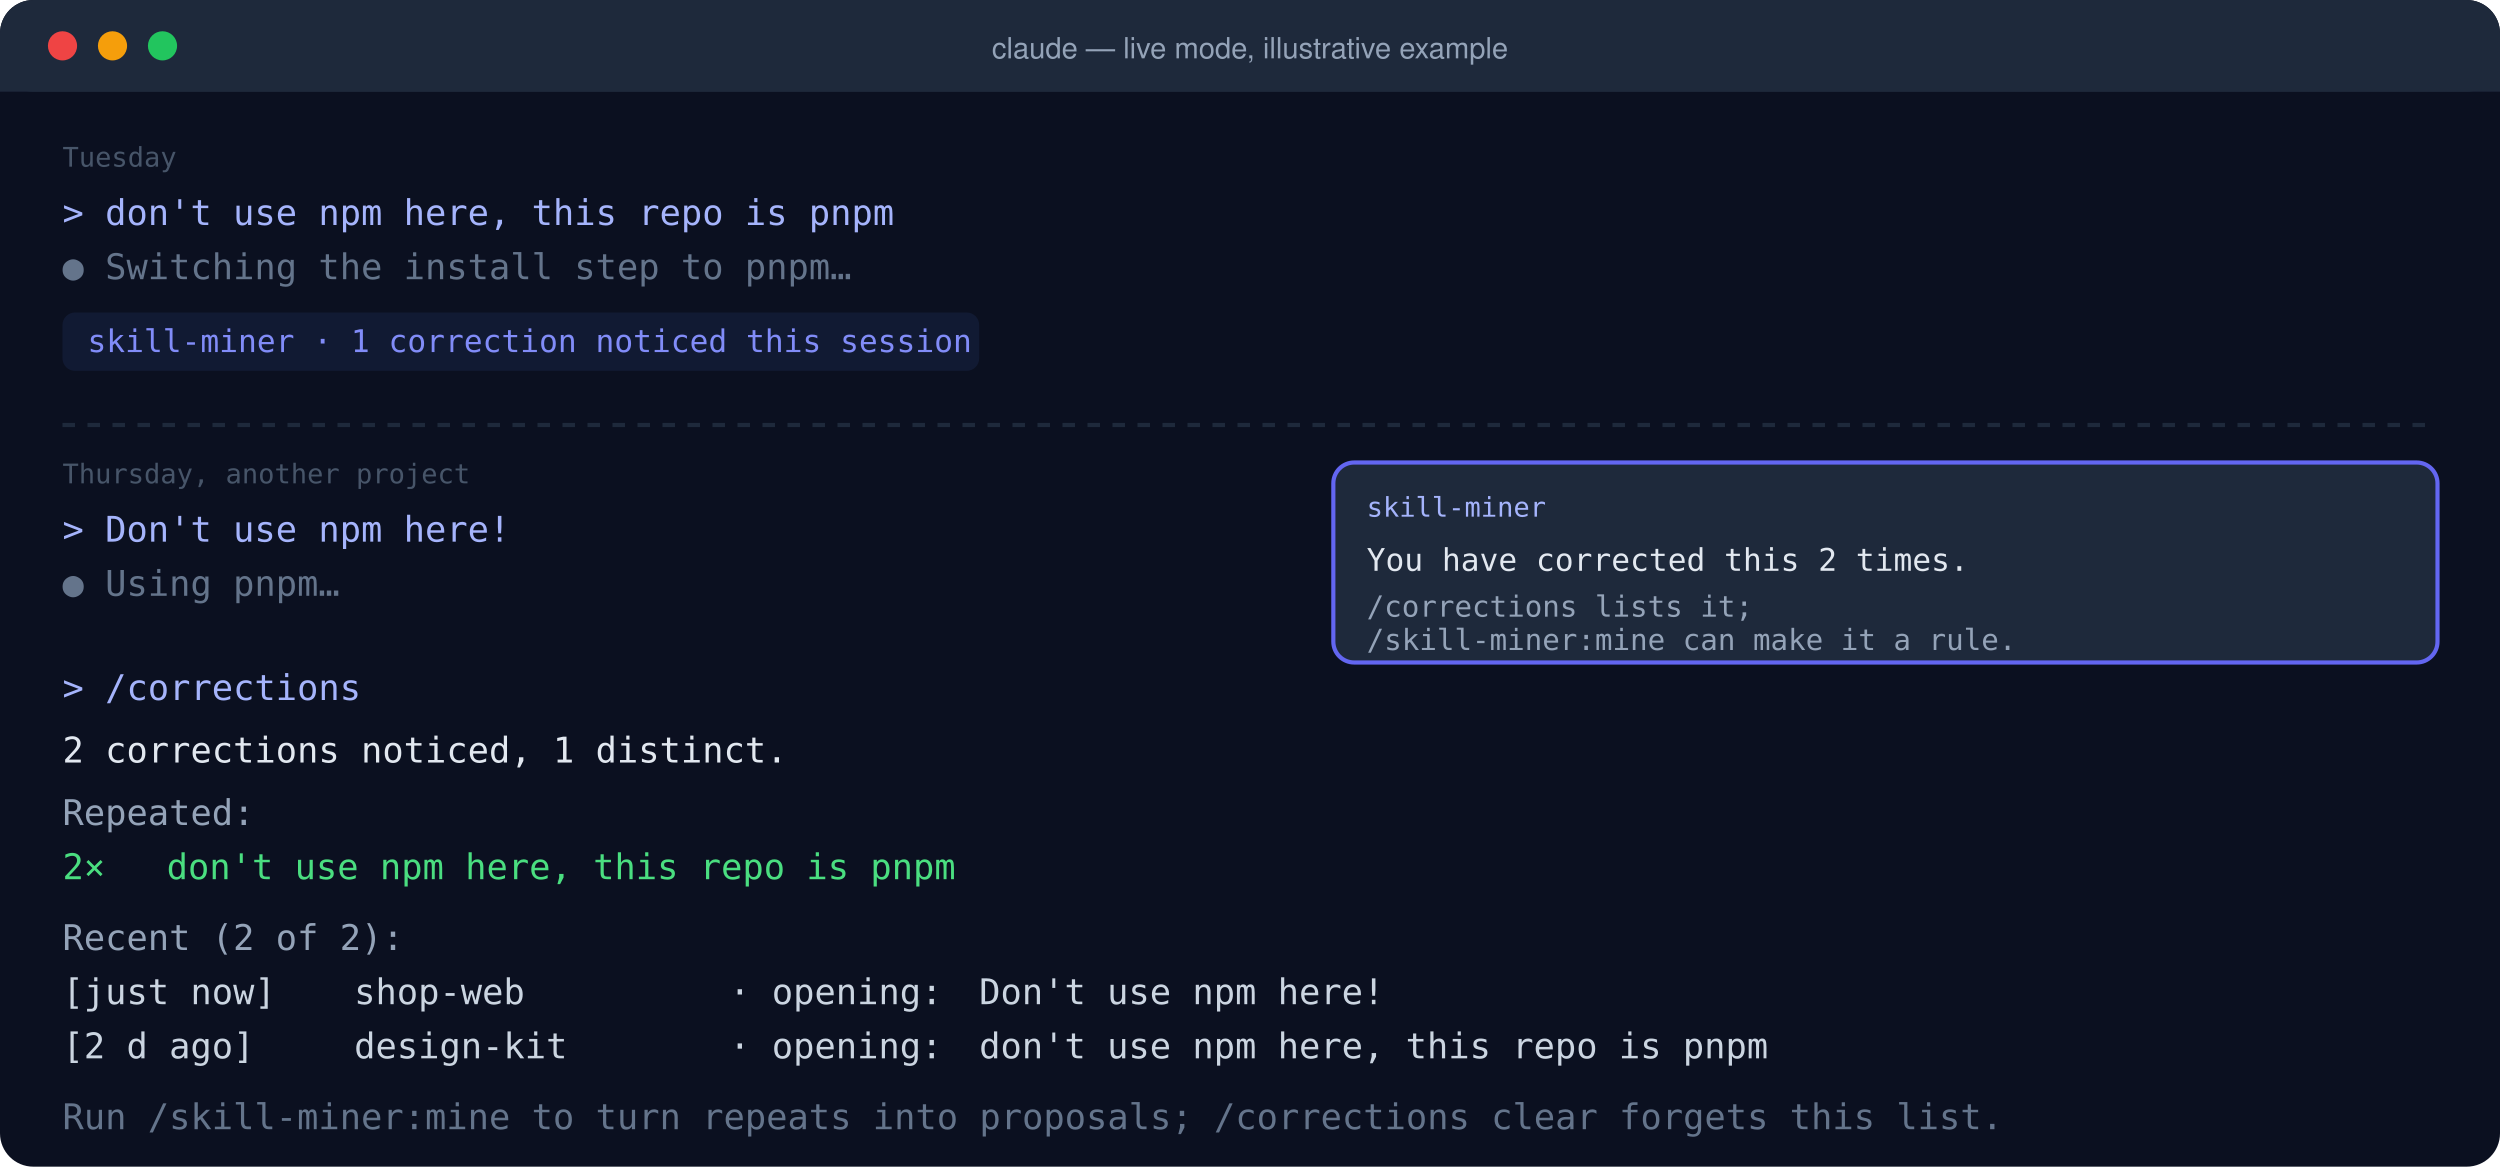
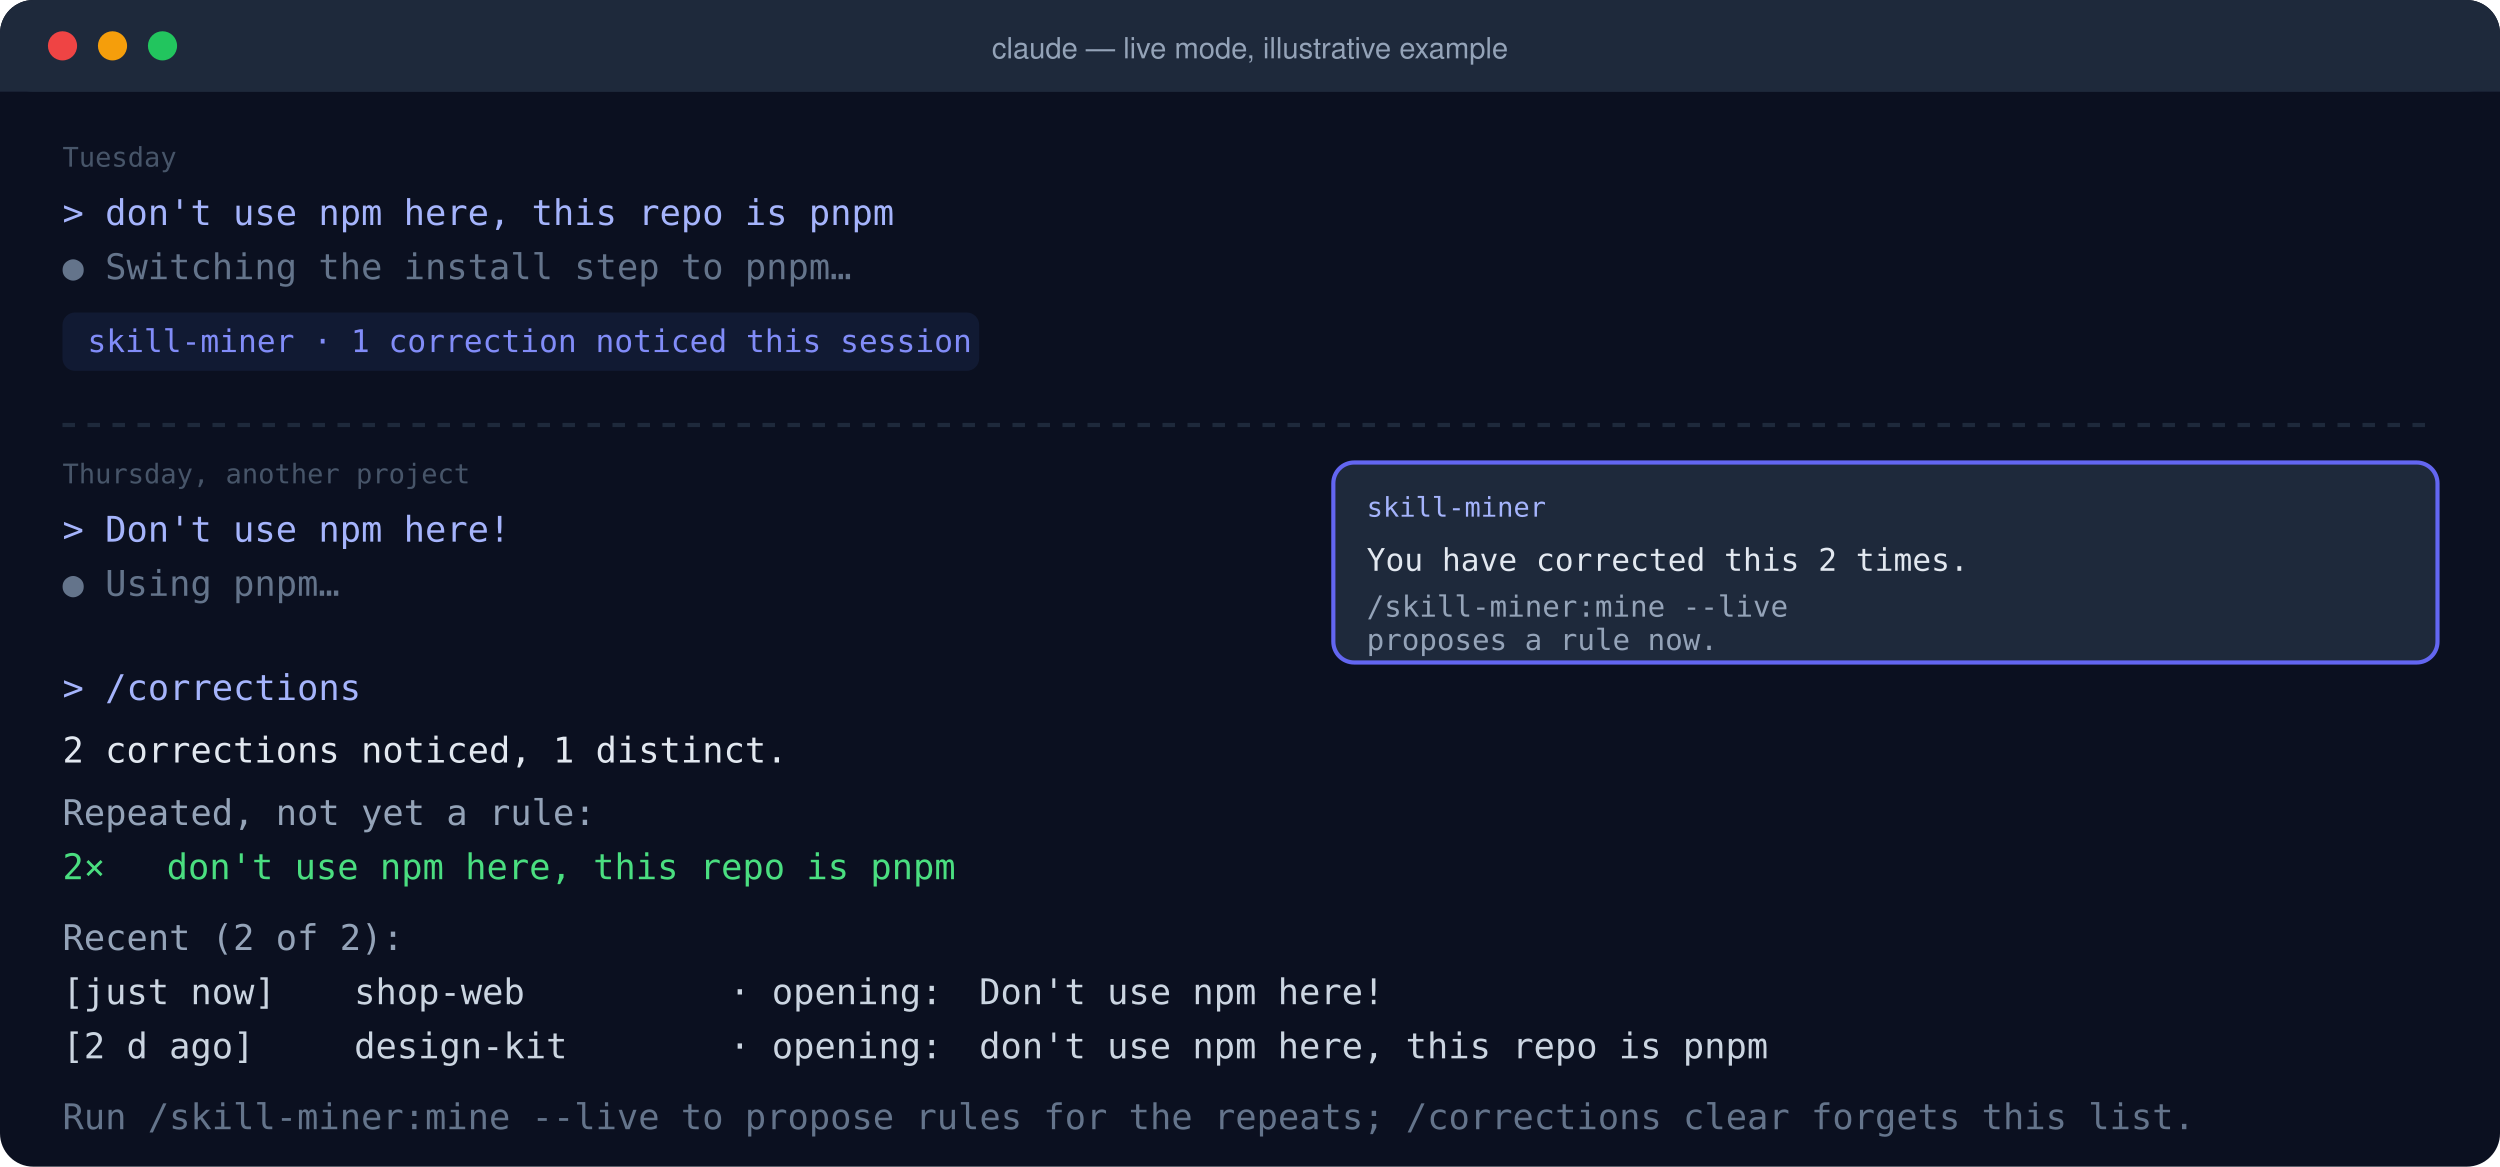
<svg xmlns="http://www.w3.org/2000/svg" width="1200" height="560" viewBox="0 0 1200 560" role="img" aria-labelledby="t d">
  <rect width="1200" height="560" rx="16" fill="#0b1020" />
  <rect width="1200" height="44" rx="16" fill="#1e293b" />
  <rect y="28" width="1200" height="16" fill="#1e293b" />
  <circle cx="30" cy="22" r="7" fill="#ef4444" />
  <circle cx="54" cy="22" r="7" fill="#f59e0b" />
  <circle cx="78" cy="22" r="7" fill="#22c55e" />
  <text x="600" y="28" text-anchor="middle" font-family="'Segoe UI', Helvetica, Arial, sans-serif" font-size="14" fill="#94a3b8">claude — live mode, illustrative example</text>
  <g font-family="Consolas, 'Cascadia Mono', Menlo, 'DejaVu Sans Mono', monospace" font-size="17">
    <text x="30" y="80" font-size="13" fill="#475569">Tuesday</text>
    <text x="30" y="108" fill="#a5b4fc">&gt; don't use npm here, this repo is pnpm</text>
    <text x="30" y="134" fill="#64748b">● Switching the install step to pnpm…</text>
    <rect x="30" y="150" width="440" height="28" rx="6" fill="#111a33" />
    <text x="42" y="169" font-size="15" fill="#818cf8">skill-miner · 1 correction noticed this session</text>
    <line x1="30" y1="204" x2="1170" y2="204" stroke="#1e293b" stroke-width="2" stroke-dasharray="6 6" />
    <text x="30" y="232" font-size="13" fill="#475569">Thursday, another project</text>
    <text x="30" y="260" fill="#a5b4fc">&gt; Don't use npm here!</text>
    <text x="30" y="286" fill="#64748b">● Using pnpm…</text>
    <g transform="translate(640 222)">
      <rect width="530" height="96" rx="10" fill="#1e293b" stroke="#6366f1" stroke-width="2" />
      <text x="16" y="26" font-size="13" fill="#a5b4fc">skill-miner</text>
      <text x="16" y="52" font-size="15" fill="#e2e8f0">You have corrected this 2 times.</text>
-       <text x="16" y="74" font-size="14" fill="#94a3b8">/corrections lists it;</text>
-       <text x="16" y="90" font-size="14" fill="#94a3b8">/skill-miner:mine can make it a rule.</text>
+       <text x="16" y="74" font-size="14" fill="#94a3b8">/skill-miner:mine --live</text>
+       <text x="16" y="90" font-size="14" fill="#94a3b8">proposes a rule now.</text>
    </g>
    <text x="30" y="336" fill="#a5b4fc">&gt; /corrections</text>
    <text x="30" y="366" fill="#e2e8f0">2 corrections noticed, 1 distinct.</text>
-     <text x="30" y="396" fill="#94a3b8">Repeated:</text>
+     <text x="30" y="396" fill="#94a3b8">Repeated, not yet a rule:</text>
    <text y="422" fill="#4ade80">
      <tspan x="30">2×</tspan>
      <tspan x="80">don't use npm here, this repo is pnpm</tspan>
    </text>
    <text x="30" y="456" fill="#94a3b8">Recent (2 of 2):</text>
    <text y="482" fill="#cbd5e1">
      <tspan x="30">[just now]</tspan>
      <tspan x="170">shop-web</tspan>
      <tspan x="350">· opening:</tspan>
      <tspan x="470">Don't use npm here!</tspan>
    </text>
    <text y="508" fill="#cbd5e1">
      <tspan x="30">[2 d ago]</tspan>
      <tspan x="170">design-kit</tspan>
      <tspan x="350">· opening:</tspan>
      <tspan x="470">don't use npm here, this repo is pnpm</tspan>
    </text>
-     <text x="30" y="542" fill="#64748b">Run /skill-miner:mine to turn repeats into proposals; /corrections clear forgets this list.</text>
+     <text x="30" y="542" fill="#64748b">Run /skill-miner:mine --live to propose rules for the repeats; /corrections clear forgets this list.</text>
  </g>
</svg>
